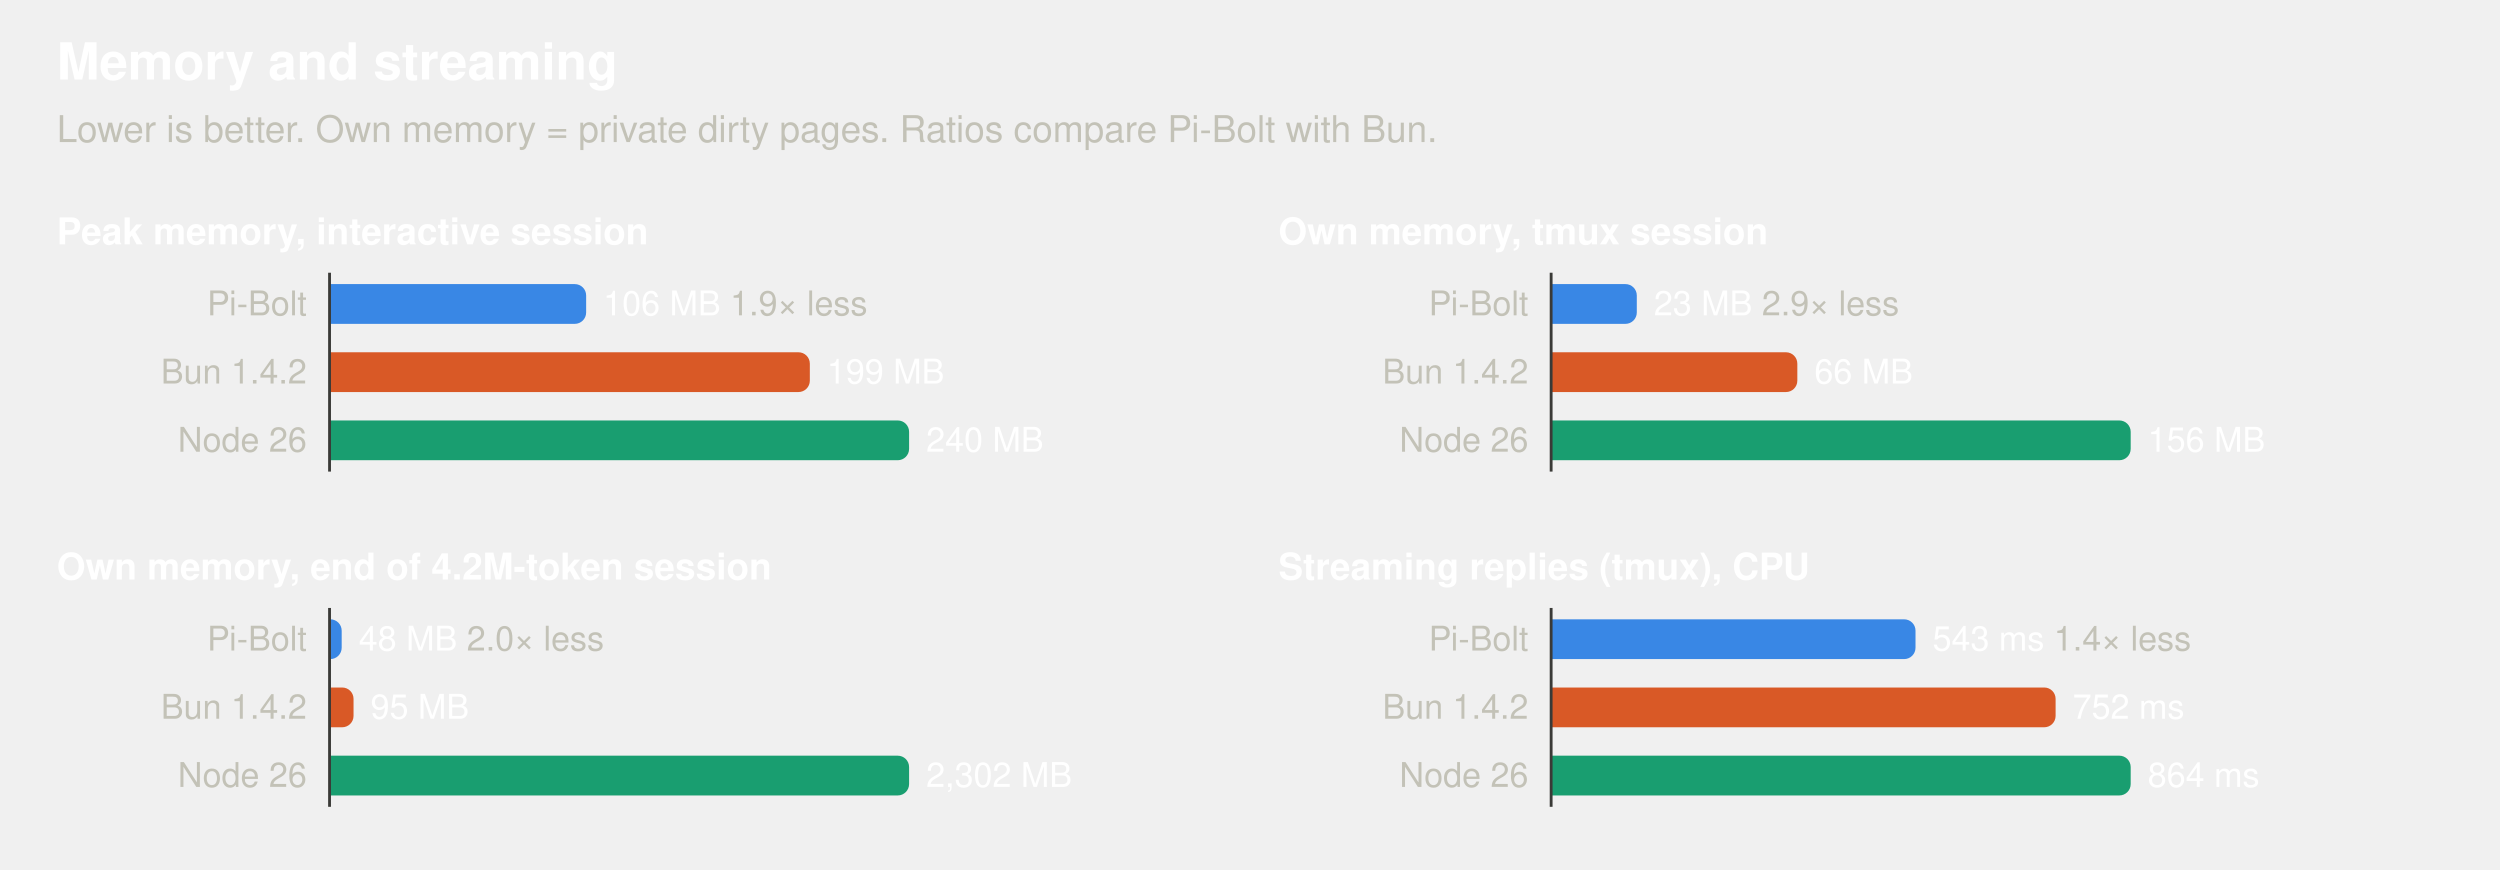
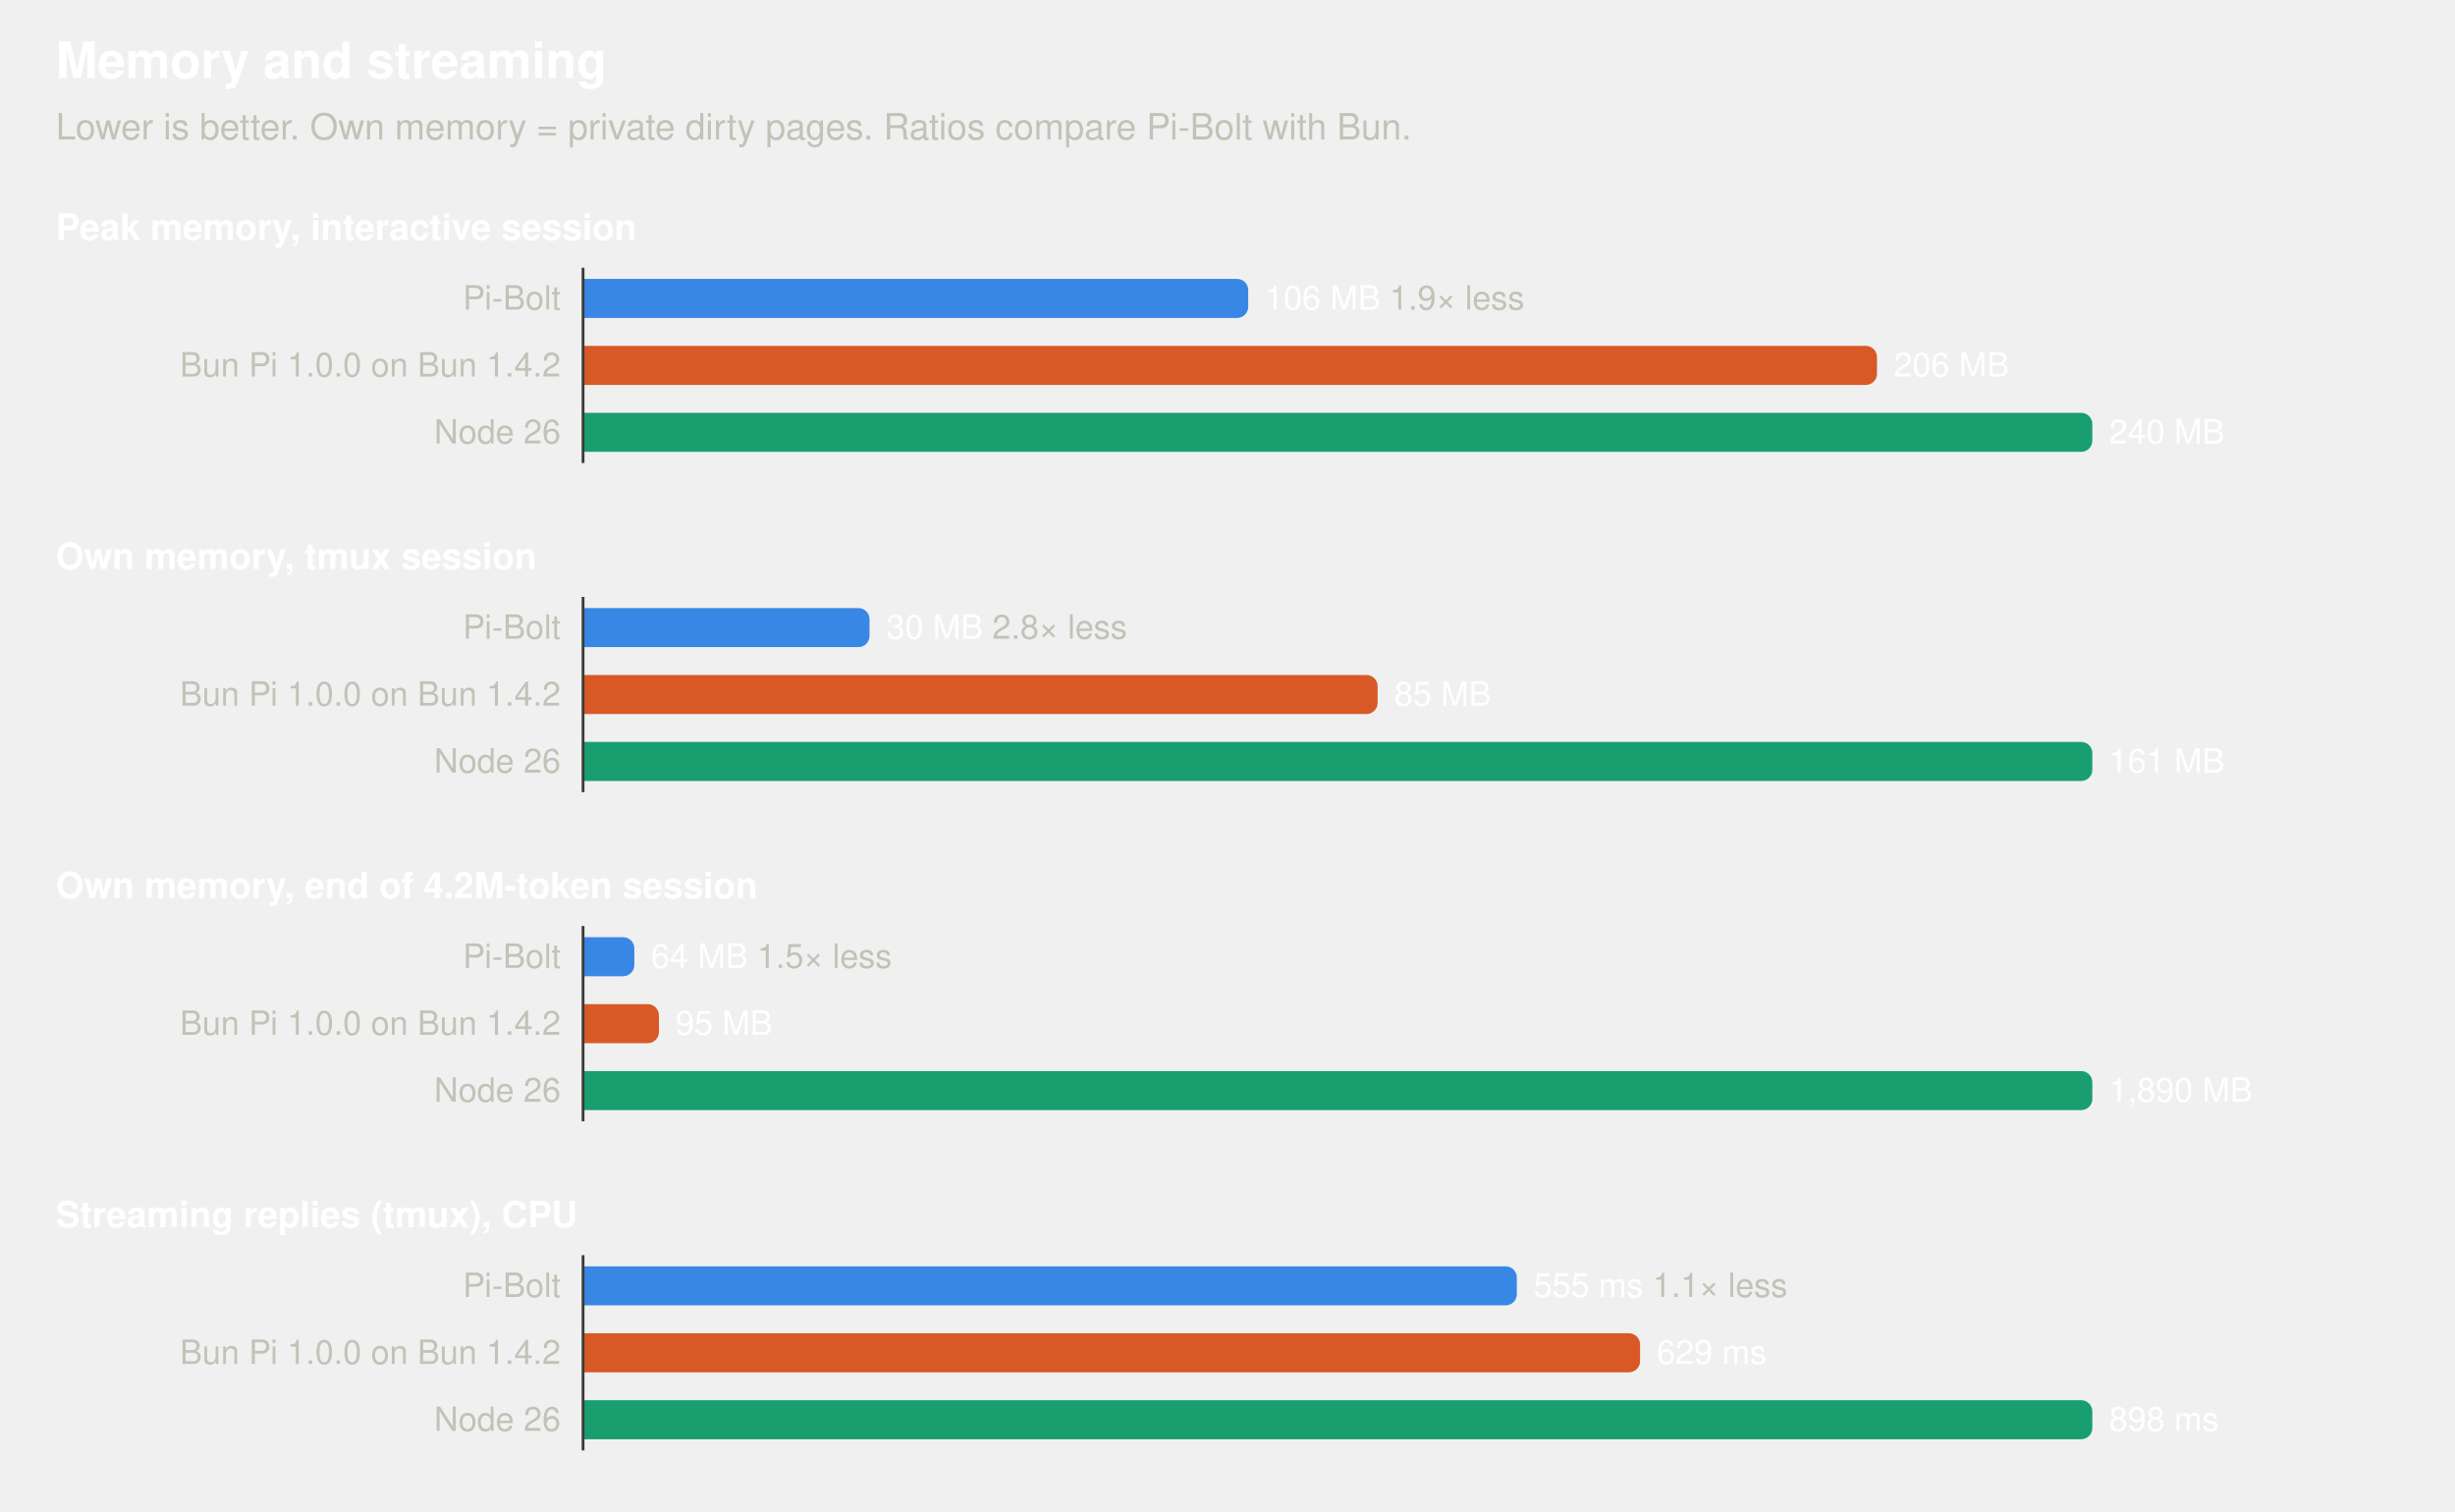
- <svg xmlns="http://www.w3.org/2000/svg" width="880" height="306" viewBox="0 0 880 306" role="img" aria-label="Memory and streaming: Lower is better. Own memory = private dirty pages. Ratios compare Pi-Bolt with Bun.">
+ <svg xmlns="http://www.w3.org/2000/svg" width="880" height="542" viewBox="0 0 880 542" role="img" aria-label="Memory and streaming: Lower is better. Own memory = private dirty pages. Ratios compare Pi-Bolt with Bun.">
  <style>text{font-family:-apple-system, BlinkMacSystemFont, 'Segoe UI', Helvetica, Arial, sans-serif;font-variant-numeric:tabular-nums}</style>
  <text x="20" y="28" font-size="18" font-weight="600" fill="#ffffff">Memory and streaming</text>
  <text x="20" y="50" font-size="13" fill="#c3c2b7">Lower is better. Own memory = private dirty pages. Ratios compare Pi-Bolt with Bun.</text>
  <text x="20" y="86" font-size="13" font-weight="600" fill="#ffffff">Peak memory, interactive session</text>
-   <text x="108" y="111" font-size="12" text-anchor="end" fill="#c3c2b7">Pi-Bolt</text>
-   <path d="M116,100 h86.323 a4,4 0 0 1 4,4 v6 a4,4 0 0 1 -4,4 h-86.323 z" fill="#3987e5" />
-   <text x="212.323" y="111" font-size="12" fill="#ffffff">106 MB <tspan fill="#c3c2b7">1.9× less</tspan>
+   <text x="201" y="111" font-size="12" text-anchor="end" fill="#c3c2b7">Pi-Bolt</text>
+   <path d="M209,100 h234.422 a4,4 0 0 1 4,4 v6 a4,4 0 0 1 -4,4 h-234.422 z" fill="#3987e5" />
+   <text x="453.422" y="111" font-size="12" fill="#ffffff">106 MB <tspan fill="#c3c2b7">1.9× less</tspan>
  </text>
-   <text x="108" y="135" font-size="12" text-anchor="end" fill="#c3c2b7">Bun 1.4.2</text>
-   <path d="M116,124 h165.061 a4,4 0 0 1 4,4 v6 a4,4 0 0 1 -4,4 h-165.061 z" fill="#d95926" />
-   <text x="291.061" y="135" font-size="12" fill="#ffffff">199 MB</text>
-   <text x="108" y="159" font-size="12" text-anchor="end" fill="#c3c2b7">Node 26</text>
-   <path d="M116,148 h200.0 a4,4 0 0 1 4,4 v6 a4,4 0 0 1 -4,4 h-200.0 z" fill="#199e70" />
-   <text x="326.0" y="159" font-size="12" fill="#ffffff">240 MB</text>
-   <line x1="116" y1="96" x2="116" y2="166" stroke="#3a3a37" />
-   <text x="450" y="86" font-size="13" font-weight="600" fill="#ffffff">Own memory, tmux session</text>
-   <text x="538" y="111" font-size="12" text-anchor="end" fill="#c3c2b7">Pi-Bolt</text>
-   <path d="M546,100 h26.154 a4,4 0 0 1 4,4 v6 a4,4 0 0 1 -4,4 h-26.154 z" fill="#3987e5" />
-   <text x="582.154" y="111" font-size="12" fill="#ffffff">23 MB <tspan fill="#c3c2b7">2.9× less</tspan>
+   <text x="201" y="135" font-size="12" text-anchor="end" fill="#c3c2b7">Bun Pi 1.0.0 on Bun 1.4.2</text>
+   <path d="M209,124 h459.815 a4,4 0 0 1 4,4 v6 a4,4 0 0 1 -4,4 h-459.815 z" fill="#d95926" />
+   <text x="678.815" y="135" font-size="12" fill="#ffffff">206 MB</text>
+   <text x="201" y="159" font-size="12" text-anchor="end" fill="#c3c2b7">Node 26</text>
+   <path d="M209,148 h537.0 a4,4 0 0 1 4,4 v6 a4,4 0 0 1 -4,4 h-537.0 z" fill="#199e70" />
+   <text x="756.0" y="159" font-size="12" fill="#ffffff">240 MB</text>
+   <line x1="209" y1="96" x2="209" y2="166" stroke="#3a3a37" />
+   <text x="20" y="204" font-size="13" font-weight="600" fill="#ffffff">Own memory, tmux session</text>
+   <text x="201" y="229" font-size="12" text-anchor="end" fill="#c3c2b7">Pi-Bolt</text>
+   <path d="M209,218 h98.679 a4,4 0 0 1 4,4 v6 a4,4 0 0 1 -4,4 h-98.679 z" fill="#3987e5" />
+   <text x="317.679" y="229" font-size="12" fill="#ffffff">30 MB <tspan fill="#c3c2b7">2.8× less</tspan>
  </text>
-   <text x="538" y="135" font-size="12" text-anchor="end" fill="#c3c2b7">Bun 1.4.2</text>
-   <path d="M546,124 h82.661 a4,4 0 0 1 4,4 v6 a4,4 0 0 1 -4,4 h-82.661 z" fill="#d95926" />
-   <text x="638.661" y="135" font-size="12" fill="#ffffff">66 MB</text>
-   <text x="538" y="159" font-size="12" text-anchor="end" fill="#c3c2b7">Node 26</text>
-   <path d="M546,148 h200.0 a4,4 0 0 1 4,4 v6 a4,4 0 0 1 -4,4 h-200.0 z" fill="#199e70" />
-   <text x="756.0" y="159" font-size="12" fill="#ffffff">156 MB</text>
-   <line x1="546" y1="96" x2="546" y2="166" stroke="#3a3a37" />
-   <text x="20" y="204" font-size="13" font-weight="600" fill="#ffffff">Own memory, end of 4.2M-token session</text>
-   <text x="108" y="229" font-size="12" text-anchor="end" fill="#c3c2b7">Pi-Bolt</text>
-   <path d="M116,218 h0.272 a4,4 0 0 1 4,4 v6 a4,4 0 0 1 -4,4 h-0.272 z" fill="#3987e5" />
-   <text x="126.272" y="229" font-size="12" fill="#ffffff">48 MB <tspan fill="#c3c2b7">2.0× less</tspan>
+   <text x="201" y="253" font-size="12" text-anchor="end" fill="#c3c2b7">Bun Pi 1.0.0 on Bun 1.4.2</text>
+   <path d="M209,242 h280.808 a4,4 0 0 1 4,4 v6 a4,4 0 0 1 -4,4 h-280.808 z" fill="#d95926" />
+   <text x="499.808" y="253" font-size="12" fill="#ffffff">85 MB</text>
+   <text x="201" y="277" font-size="12" text-anchor="end" fill="#c3c2b7">Node 26</text>
+   <path d="M209,266 h537.0 a4,4 0 0 1 4,4 v6 a4,4 0 0 1 -4,4 h-537.0 z" fill="#199e70" />
+   <text x="756.0" y="277" font-size="12" fill="#ffffff">161 MB</text>
+   <line x1="209" y1="214" x2="209" y2="284" stroke="#3a3a37" />
+   <text x="20" y="322" font-size="13" font-weight="600" fill="#ffffff">Own memory, end of 4.2M-token session</text>
+   <text x="201" y="347" font-size="12" text-anchor="end" fill="#c3c2b7">Pi-Bolt</text>
+   <path d="M209,336 h14.378 a4,4 0 0 1 4,4 v6 a4,4 0 0 1 -4,4 h-14.378 z" fill="#3987e5" />
+   <text x="233.378" y="347" font-size="12" fill="#ffffff">64 MB <tspan fill="#c3c2b7">1.5× less</tspan>
  </text>
-   <text x="108" y="253" font-size="12" text-anchor="end" fill="#c3c2b7">Bun 1.4.2</text>
-   <path d="M116,242 h4.446 a4,4 0 0 1 4,4 v6 a4,4 0 0 1 -4,4 h-4.446 z" fill="#d95926" />
-   <text x="130.446" y="253" font-size="12" fill="#ffffff">95 MB</text>
-   <text x="108" y="277" font-size="12" text-anchor="end" fill="#c3c2b7">Node 26</text>
-   <path d="M116,266 h200.0 a4,4 0 0 1 4,4 v6 a4,4 0 0 1 -4,4 h-200.0 z" fill="#199e70" />
-   <text x="326.0" y="277" font-size="12" fill="#ffffff">2,302 MB</text>
-   <line x1="116" y1="214" x2="116" y2="284" stroke="#3a3a37" />
-   <text x="450" y="204" font-size="13" font-weight="600" fill="#ffffff">Streaming replies (tmux), CPU</text>
-   <text x="538" y="229" font-size="12" text-anchor="end" fill="#c3c2b7">Pi-Bolt</text>
-   <path d="M546,218 h124.262 a4,4 0 0 1 4,4 v6 a4,4 0 0 1 -4,4 h-124.262 z" fill="#3987e5" />
-   <text x="680.262" y="229" font-size="12" fill="#ffffff">543 ms <tspan fill="#c3c2b7">1.4× less</tspan>
+   <text x="201" y="371" font-size="12" text-anchor="end" fill="#c3c2b7">Bun Pi 1.0.0 on Bun 1.4.2</text>
+   <path d="M209,360 h23.195 a4,4 0 0 1 4,4 v6 a4,4 0 0 1 -4,4 h-23.195 z" fill="#d95926" />
+   <text x="242.195" y="371" font-size="12" fill="#ffffff">95 MB</text>
+   <text x="201" y="395" font-size="12" text-anchor="end" fill="#c3c2b7">Node 26</text>
+   <path d="M209,384 h537.0 a4,4 0 0 1 4,4 v6 a4,4 0 0 1 -4,4 h-537.0 z" fill="#199e70" />
+   <text x="756.0" y="395" font-size="12" fill="#ffffff">1,890 MB</text>
+   <line x1="209" y1="332" x2="209" y2="402" stroke="#3a3a37" />
+   <text x="20" y="440" font-size="13" font-weight="600" fill="#ffffff">Streaming replies (tmux), CPU</text>
+   <text x="201" y="465" font-size="12" text-anchor="end" fill="#c3c2b7">Pi-Bolt</text>
+   <path d="M209,454 h330.712 a4,4 0 0 1 4,4 v6 a4,4 0 0 1 -4,4 h-330.712 z" fill="#3987e5" />
+   <text x="549.712" y="465" font-size="12" fill="#ffffff">555 ms <tspan fill="#c3c2b7">1.1× less</tspan>
  </text>
-   <text x="538" y="253" font-size="12" text-anchor="end" fill="#c3c2b7">Bun 1.4.2</text>
-   <path d="M546,242 h173.573 a4,4 0 0 1 4,4 v6 a4,4 0 0 1 -4,4 h-173.573 z" fill="#d95926" />
-   <text x="729.573" y="253" font-size="12" fill="#ffffff">752 ms</text>
-   <text x="538" y="277" font-size="12" text-anchor="end" fill="#c3c2b7">Node 26</text>
-   <path d="M546,266 h200.0 a4,4 0 0 1 4,4 v6 a4,4 0 0 1 -4,4 h-200.0 z" fill="#199e70" />
-   <text x="756.0" y="277" font-size="12" fill="#ffffff">864 ms</text>
-   <line x1="546" y1="214" x2="546" y2="284" stroke="#3a3a37" />
+   <text x="201" y="489" font-size="12" text-anchor="end" fill="#c3c2b7">Bun Pi 1.0.0 on Bun 1.4.2</text>
+   <path d="M209,478 h374.887 a4,4 0 0 1 4,4 v6 a4,4 0 0 1 -4,4 h-374.887 z" fill="#d95926" />
+   <text x="593.887" y="489" font-size="12" fill="#ffffff">629 ms</text>
+   <text x="201" y="513" font-size="12" text-anchor="end" fill="#c3c2b7">Node 26</text>
+   <path d="M209,502 h537.0 a4,4 0 0 1 4,4 v6 a4,4 0 0 1 -4,4 h-537.0 z" fill="#199e70" />
+   <text x="756.0" y="513" font-size="12" fill="#ffffff">898 ms</text>
+   <line x1="209" y1="450" x2="209" y2="520" stroke="#3a3a37" />
</svg>
